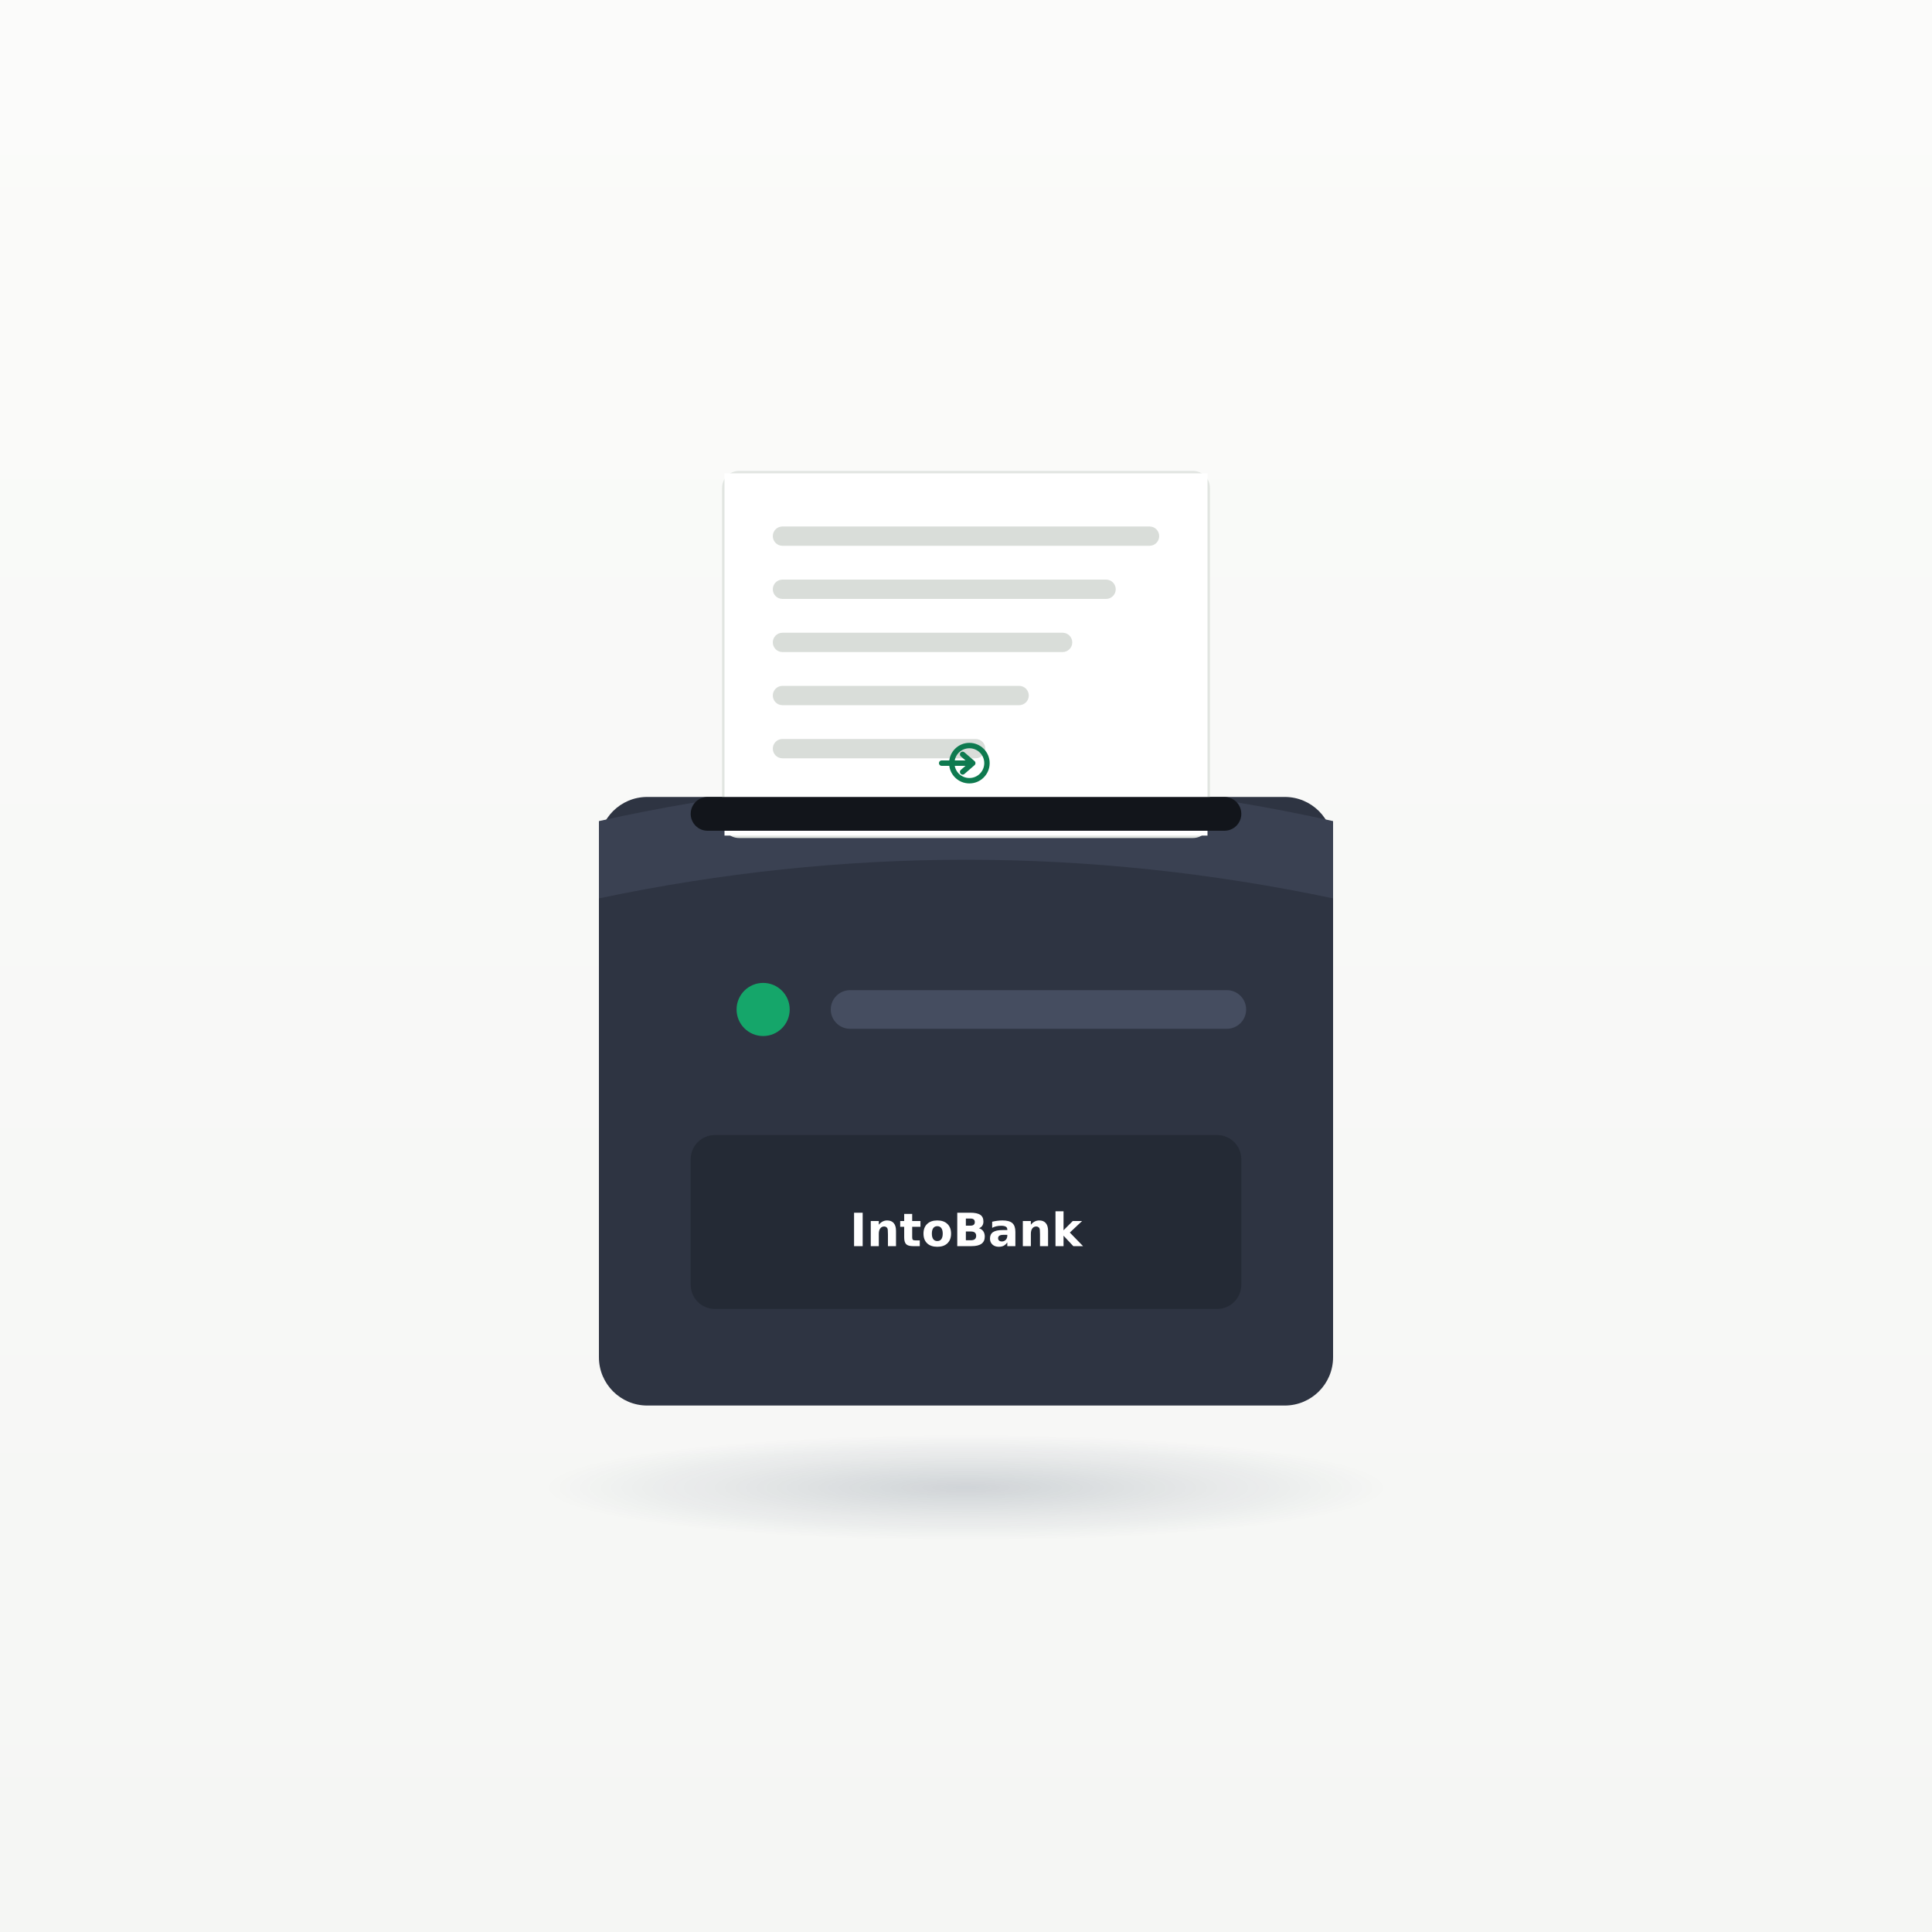
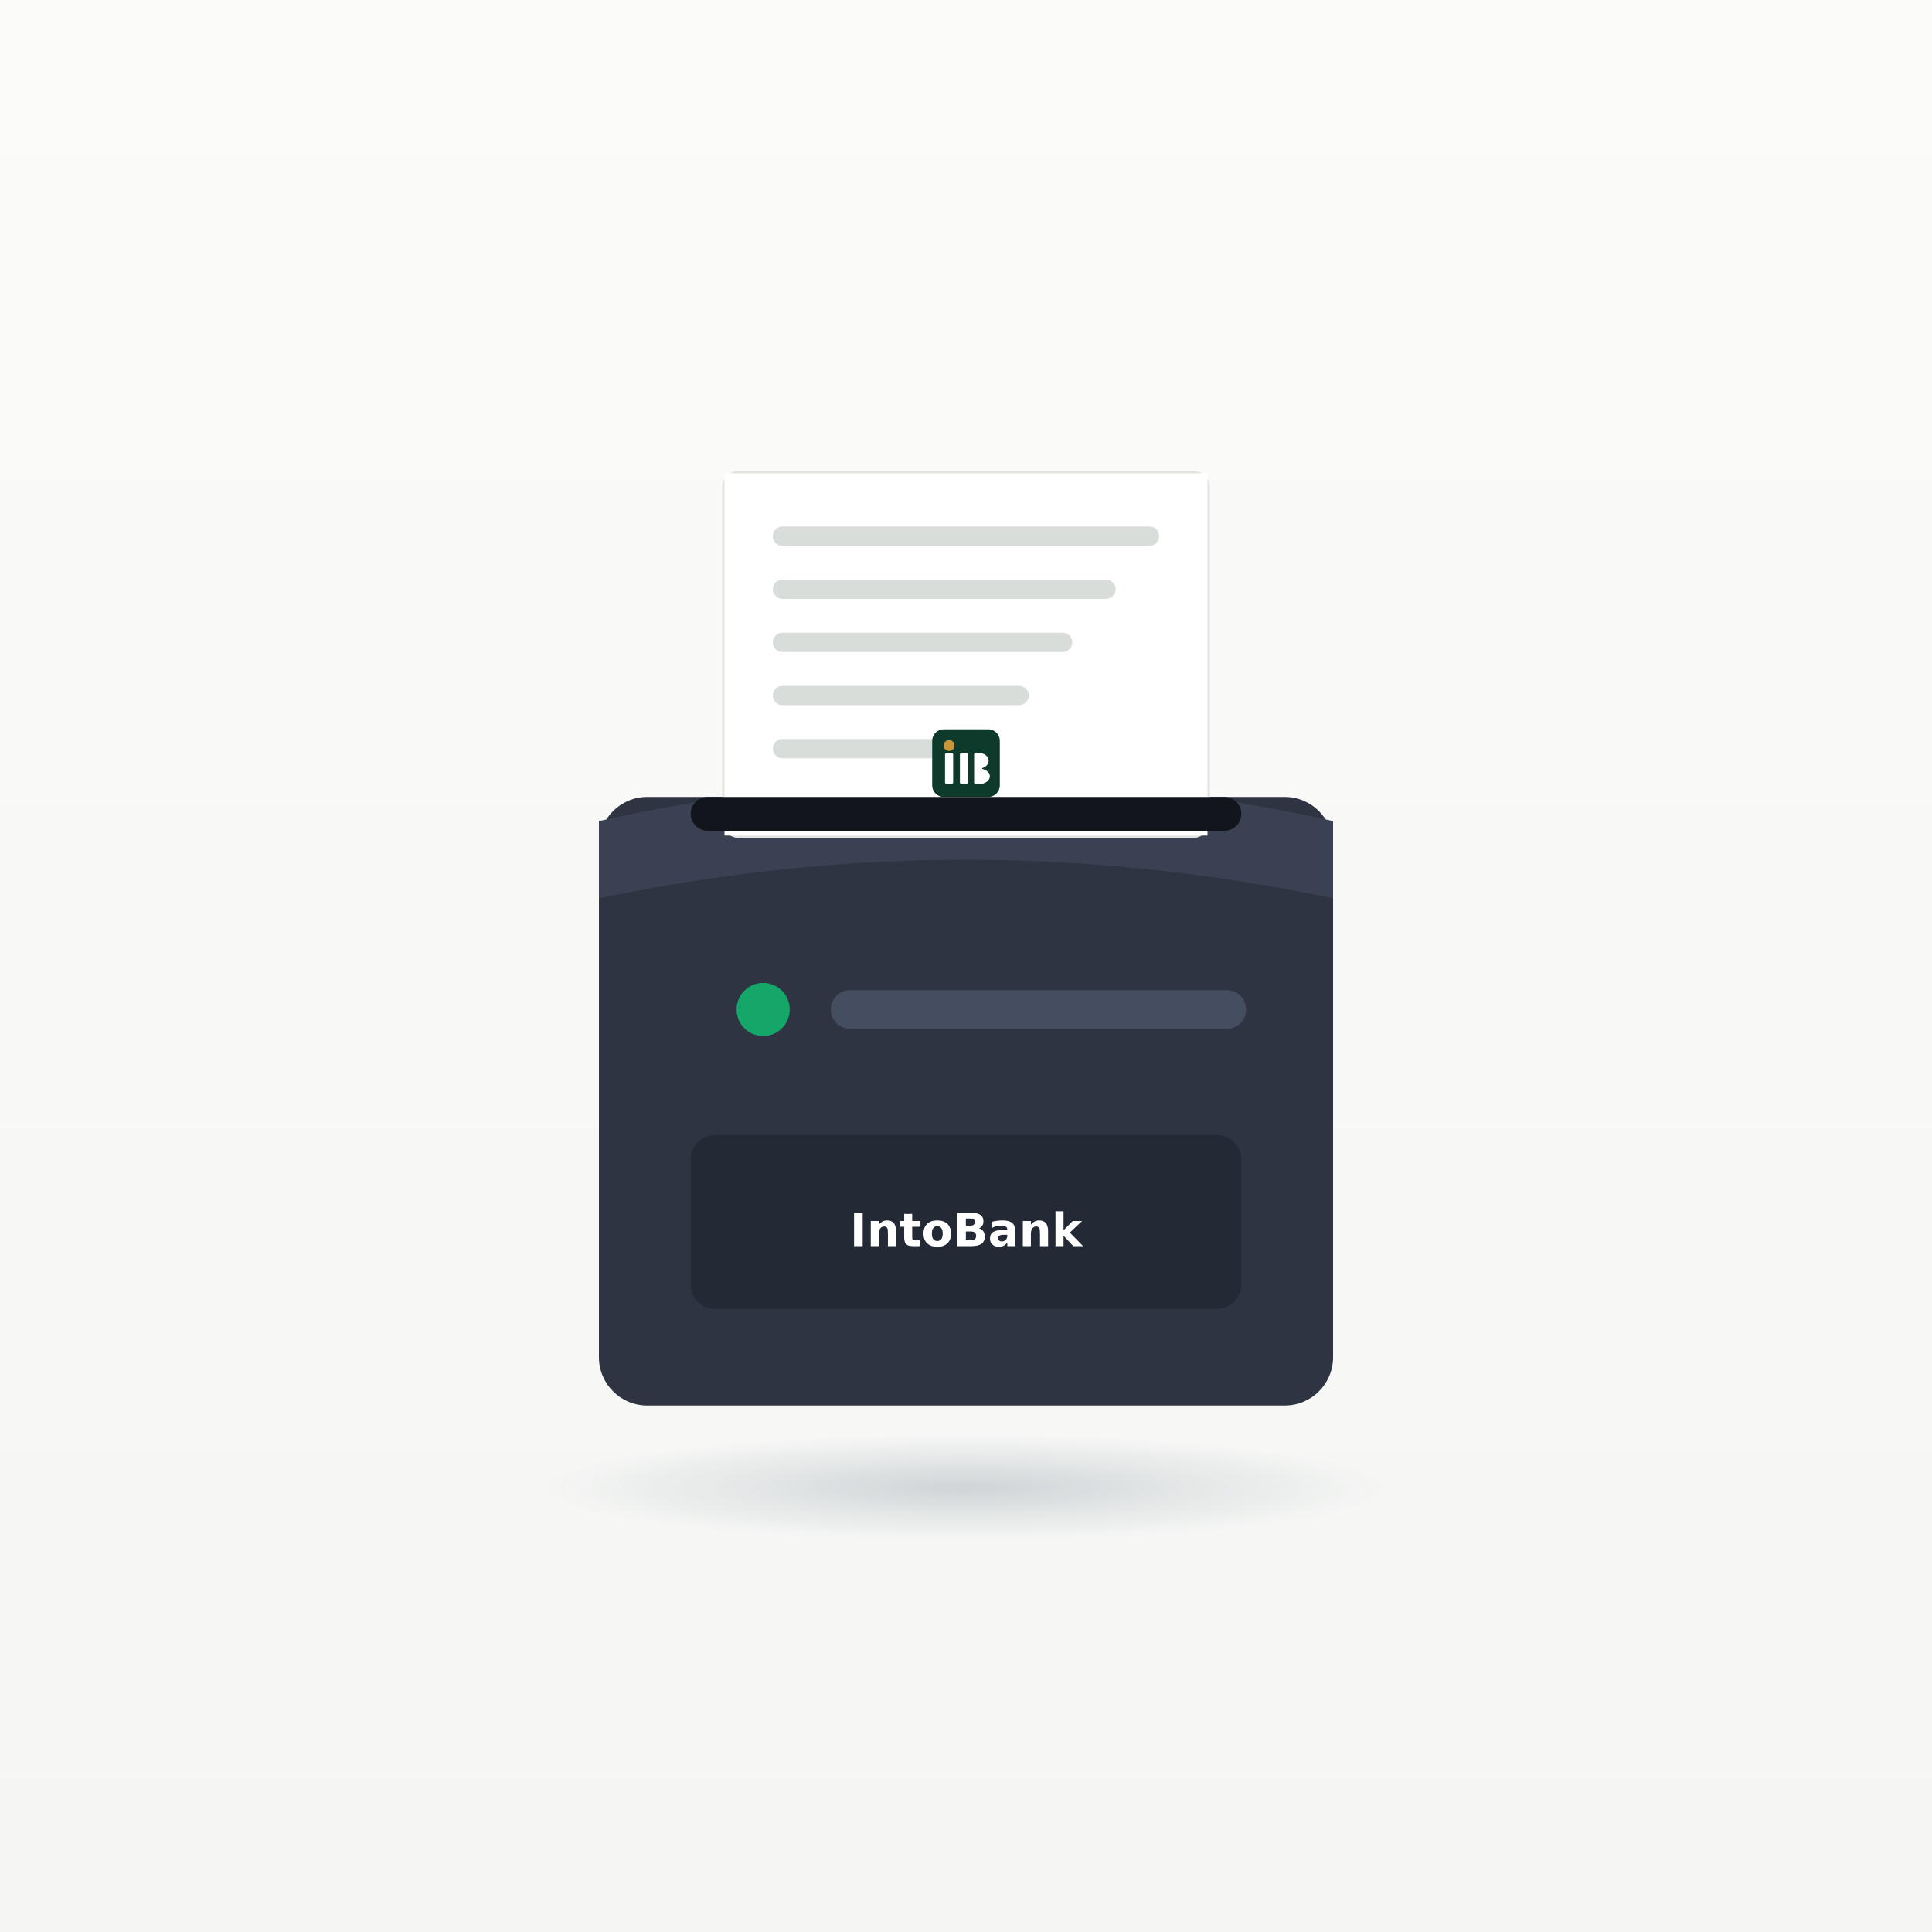
<svg xmlns="http://www.w3.org/2000/svg" viewBox="0 0 800 800" width="800" height="800">
  <defs>
    <linearGradient id="bg" x1="0" y1="0" x2="0" y2="1">
      <stop offset="0" stop-color="#FBFBFA" />
      <stop offset="1" stop-color="#F5F6F4" />
    </linearGradient>
    <radialGradient id="sh" cx="0.5" cy="0.5" r="0.5">
      <stop offset="0" stop-color="#0B1E3D" stop-opacity="0.16" />
      <stop offset="1" stop-color="#0B1E3D" stop-opacity="0" />
    </radialGradient>
  </defs>
  <rect width="800" height="800" fill="url(#bg)" />
  <ellipse cx="400" cy="616" rx="176" ry="22" fill="url(#sh)" />
  <rect x="248" y="330" width="304" height="252" rx="20" fill="#2E3442" />
  <path d="M248,372 Q400,340 552,372 L552,340 Q400,306 248,340 Z" fill="#3A4152" />
  <rect x="300" y="196" width="200" height="150" rx="6" fill="#FFFFFF" stroke="#E1E5E1" stroke-width="2" />
  <path d="M300,196 L500,196 L500,346 L300,346 Z" fill="#FFFFFF" />
  <rect x="320" y="218" width="160" height="8" rx="4" fill="#D9DDD9" />
  <rect x="320" y="240" width="142" height="8" rx="4" fill="#D9DDD9" />
  <rect x="320" y="262" width="124" height="8" rx="4" fill="#D9DDD9" />
  <rect x="320" y="284" width="106" height="8" rx="4" fill="#D9DDD9" />
  <rect x="320" y="306" width="88" height="8" rx="4" fill="#D9DDD9" />
-   <circle cx="401.4" cy="316" r="7.28" fill="none" stroke="#0E7A4F" stroke-width="2.24" />
-   <path d="M389.92,316 L402.24,316" stroke="#0E7A4F" stroke-width="2.24" stroke-linecap="round" />
-   <path d="M398.6,312.36 L402.8,316 L398.6,319.64" fill="none" stroke="#0E7A4F" stroke-width="2.24" stroke-linecap="round" stroke-linejoin="round" />
+   <rect x="386" y="302" width="28" height="28" rx="4.76" fill="#0D3A2B" />
+   <rect x="391.32" y="311.8" width="3.36" height="12.88" rx="0.672" fill="#FFFFFF" />
+   <circle cx="393.0" cy="308.72" r="2.24" fill="#C9963B" />
+   <rect x="397.48" y="311.8" width="3.36" height="12.88" rx="0.672" fill="#FFFFFF" />
+   <rect x="403.36" y="311.8" width="3.36" height="12.88" rx="0.672" fill="#FFFFFF" />
+   <path d="M405.376,311.8 L405.376,318.24 A3.993,3.22 0 0 0 405.376,311.8 Z" fill="#FFFFFF" />
+   <path d="M405.376,318.24 L405.376,324.68 A4.508,3.22 0 0 0 405.376,318.24 Z" fill="#FFFFFF" />
  <rect x="286" y="330" width="228" height="14" rx="7" fill="#12151B" />
  <circle cx="316" cy="418" r="11" fill="#15A66A" />
  <rect x="344" y="410" width="172" height="16" rx="8" fill="#454D60" />
  <rect x="286" y="470" width="228" height="72" rx="10" fill="#242A35" />
  <text x="400" y="516" font-family="DejaVu Sans, Helvetica, Arial, sans-serif" font-size="19" font-weight="700" fill="#FFFFFF" text-anchor="middle">IntoBank</text>
</svg>
